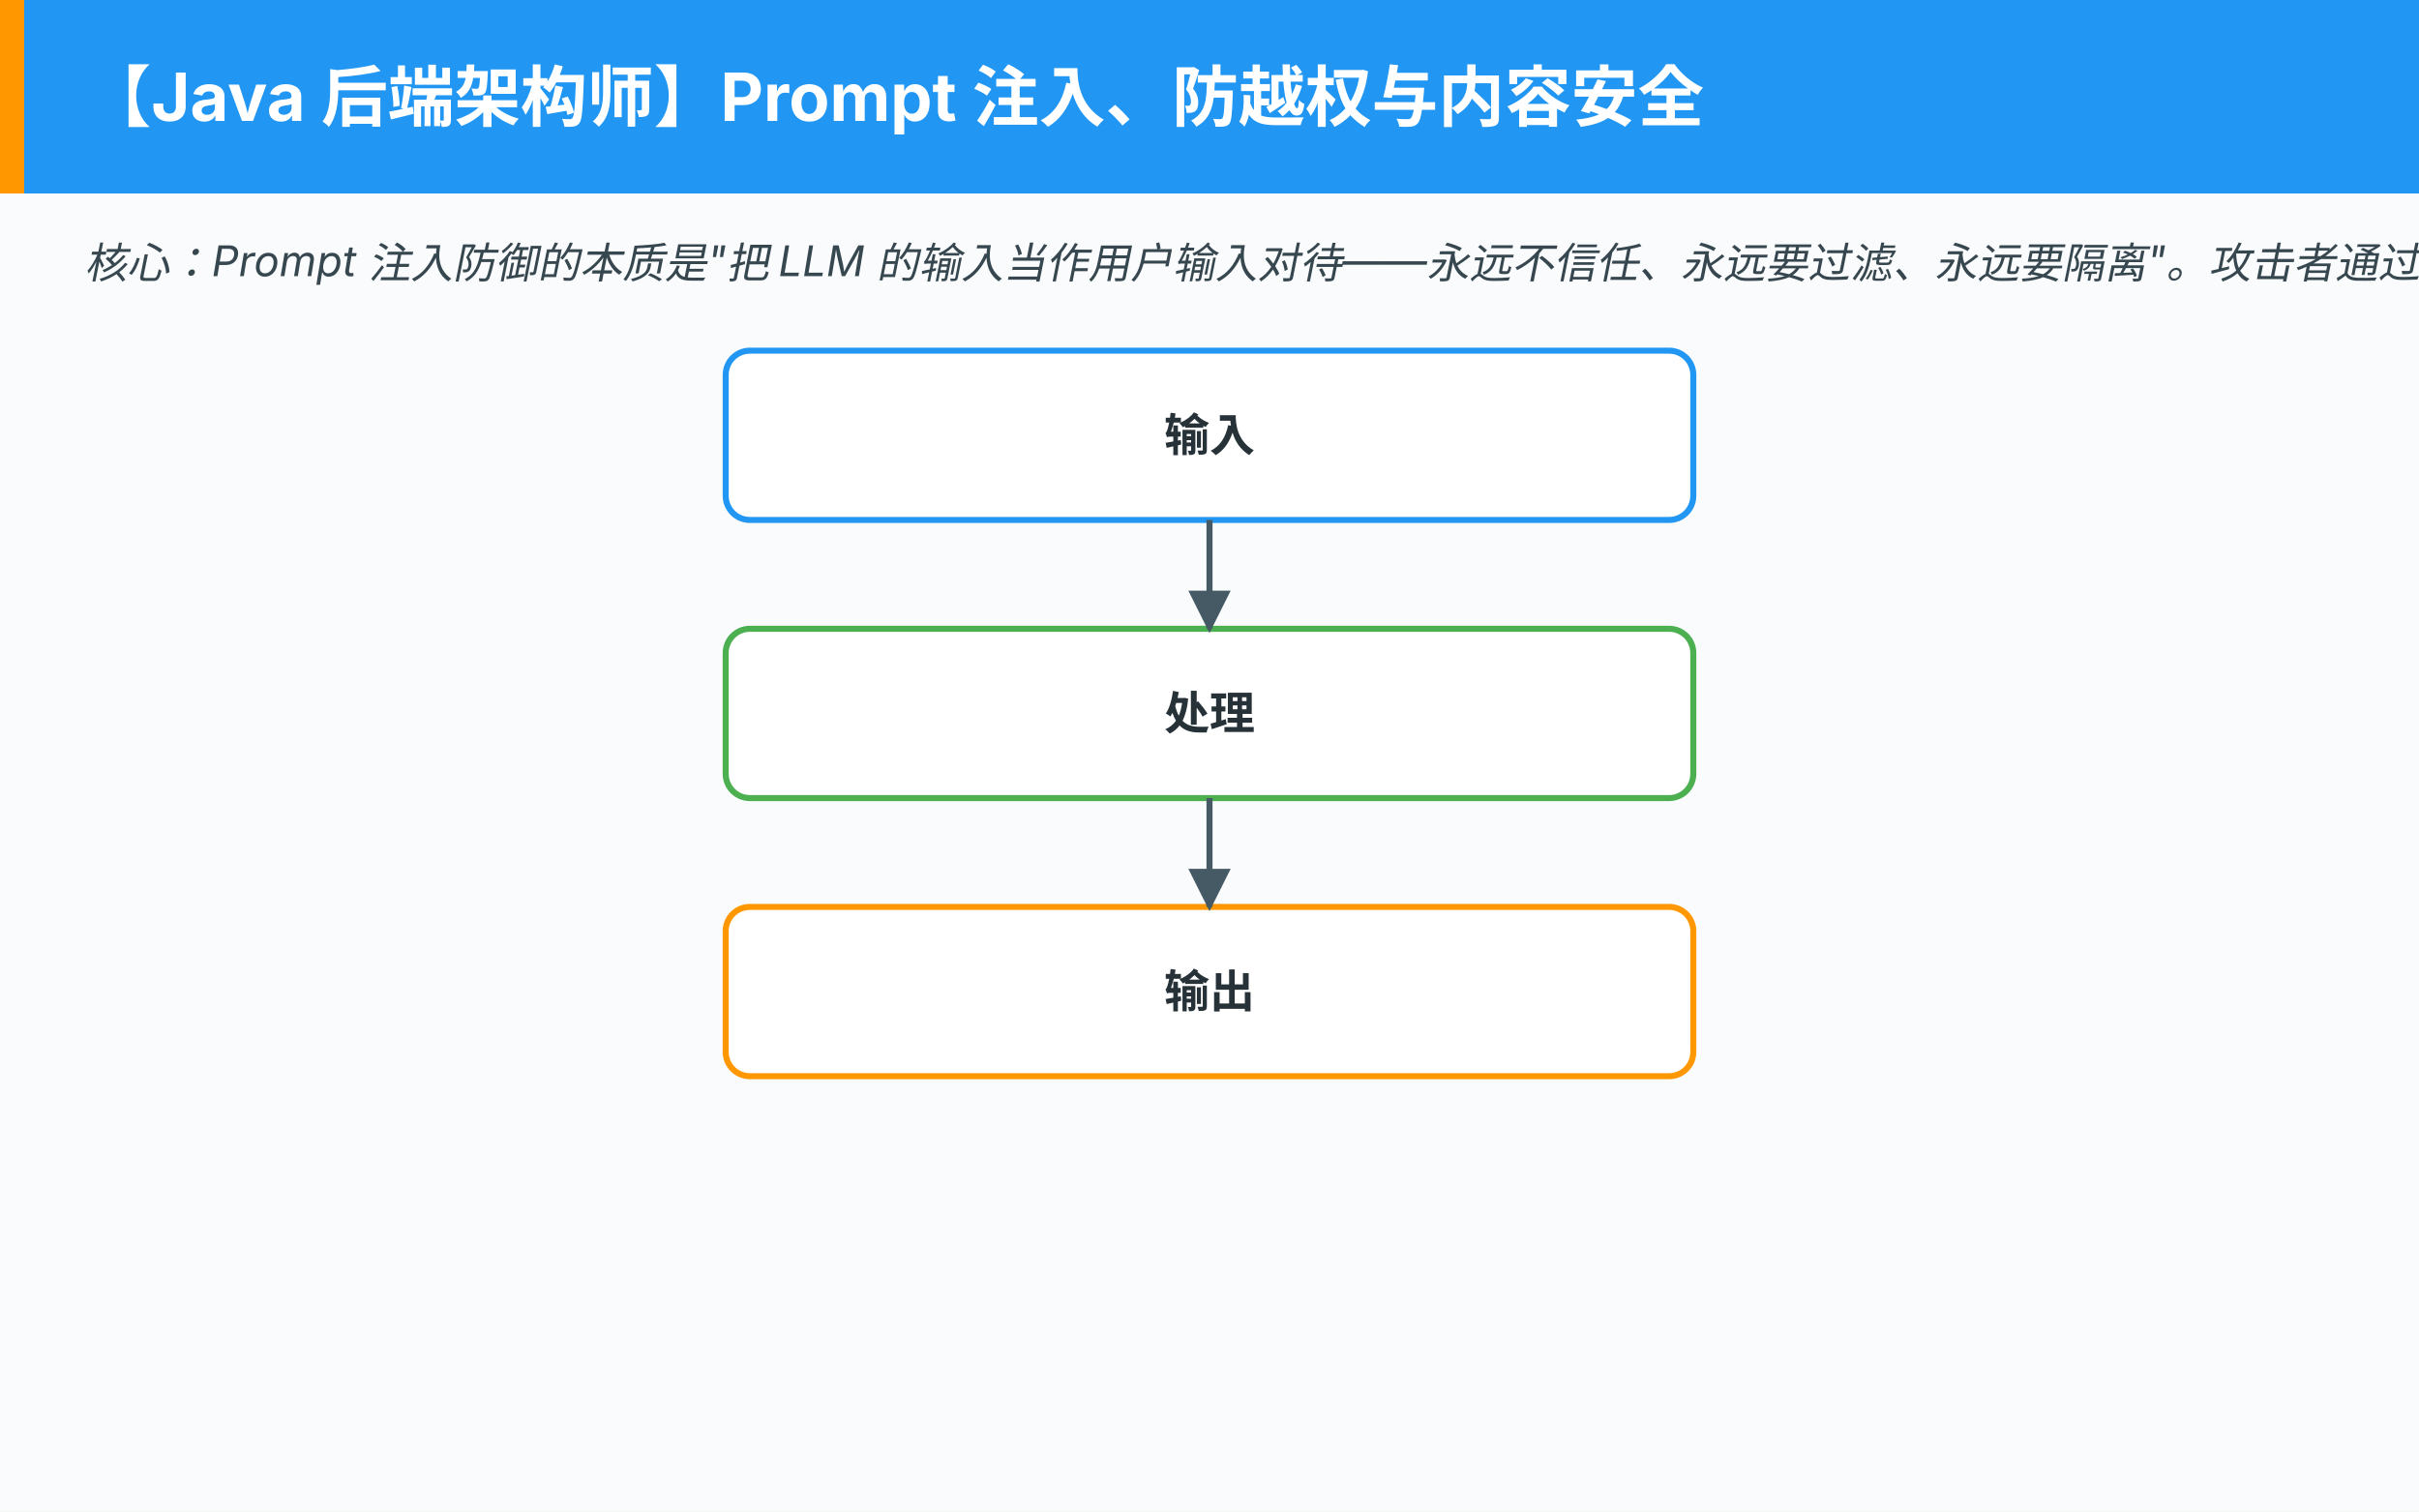
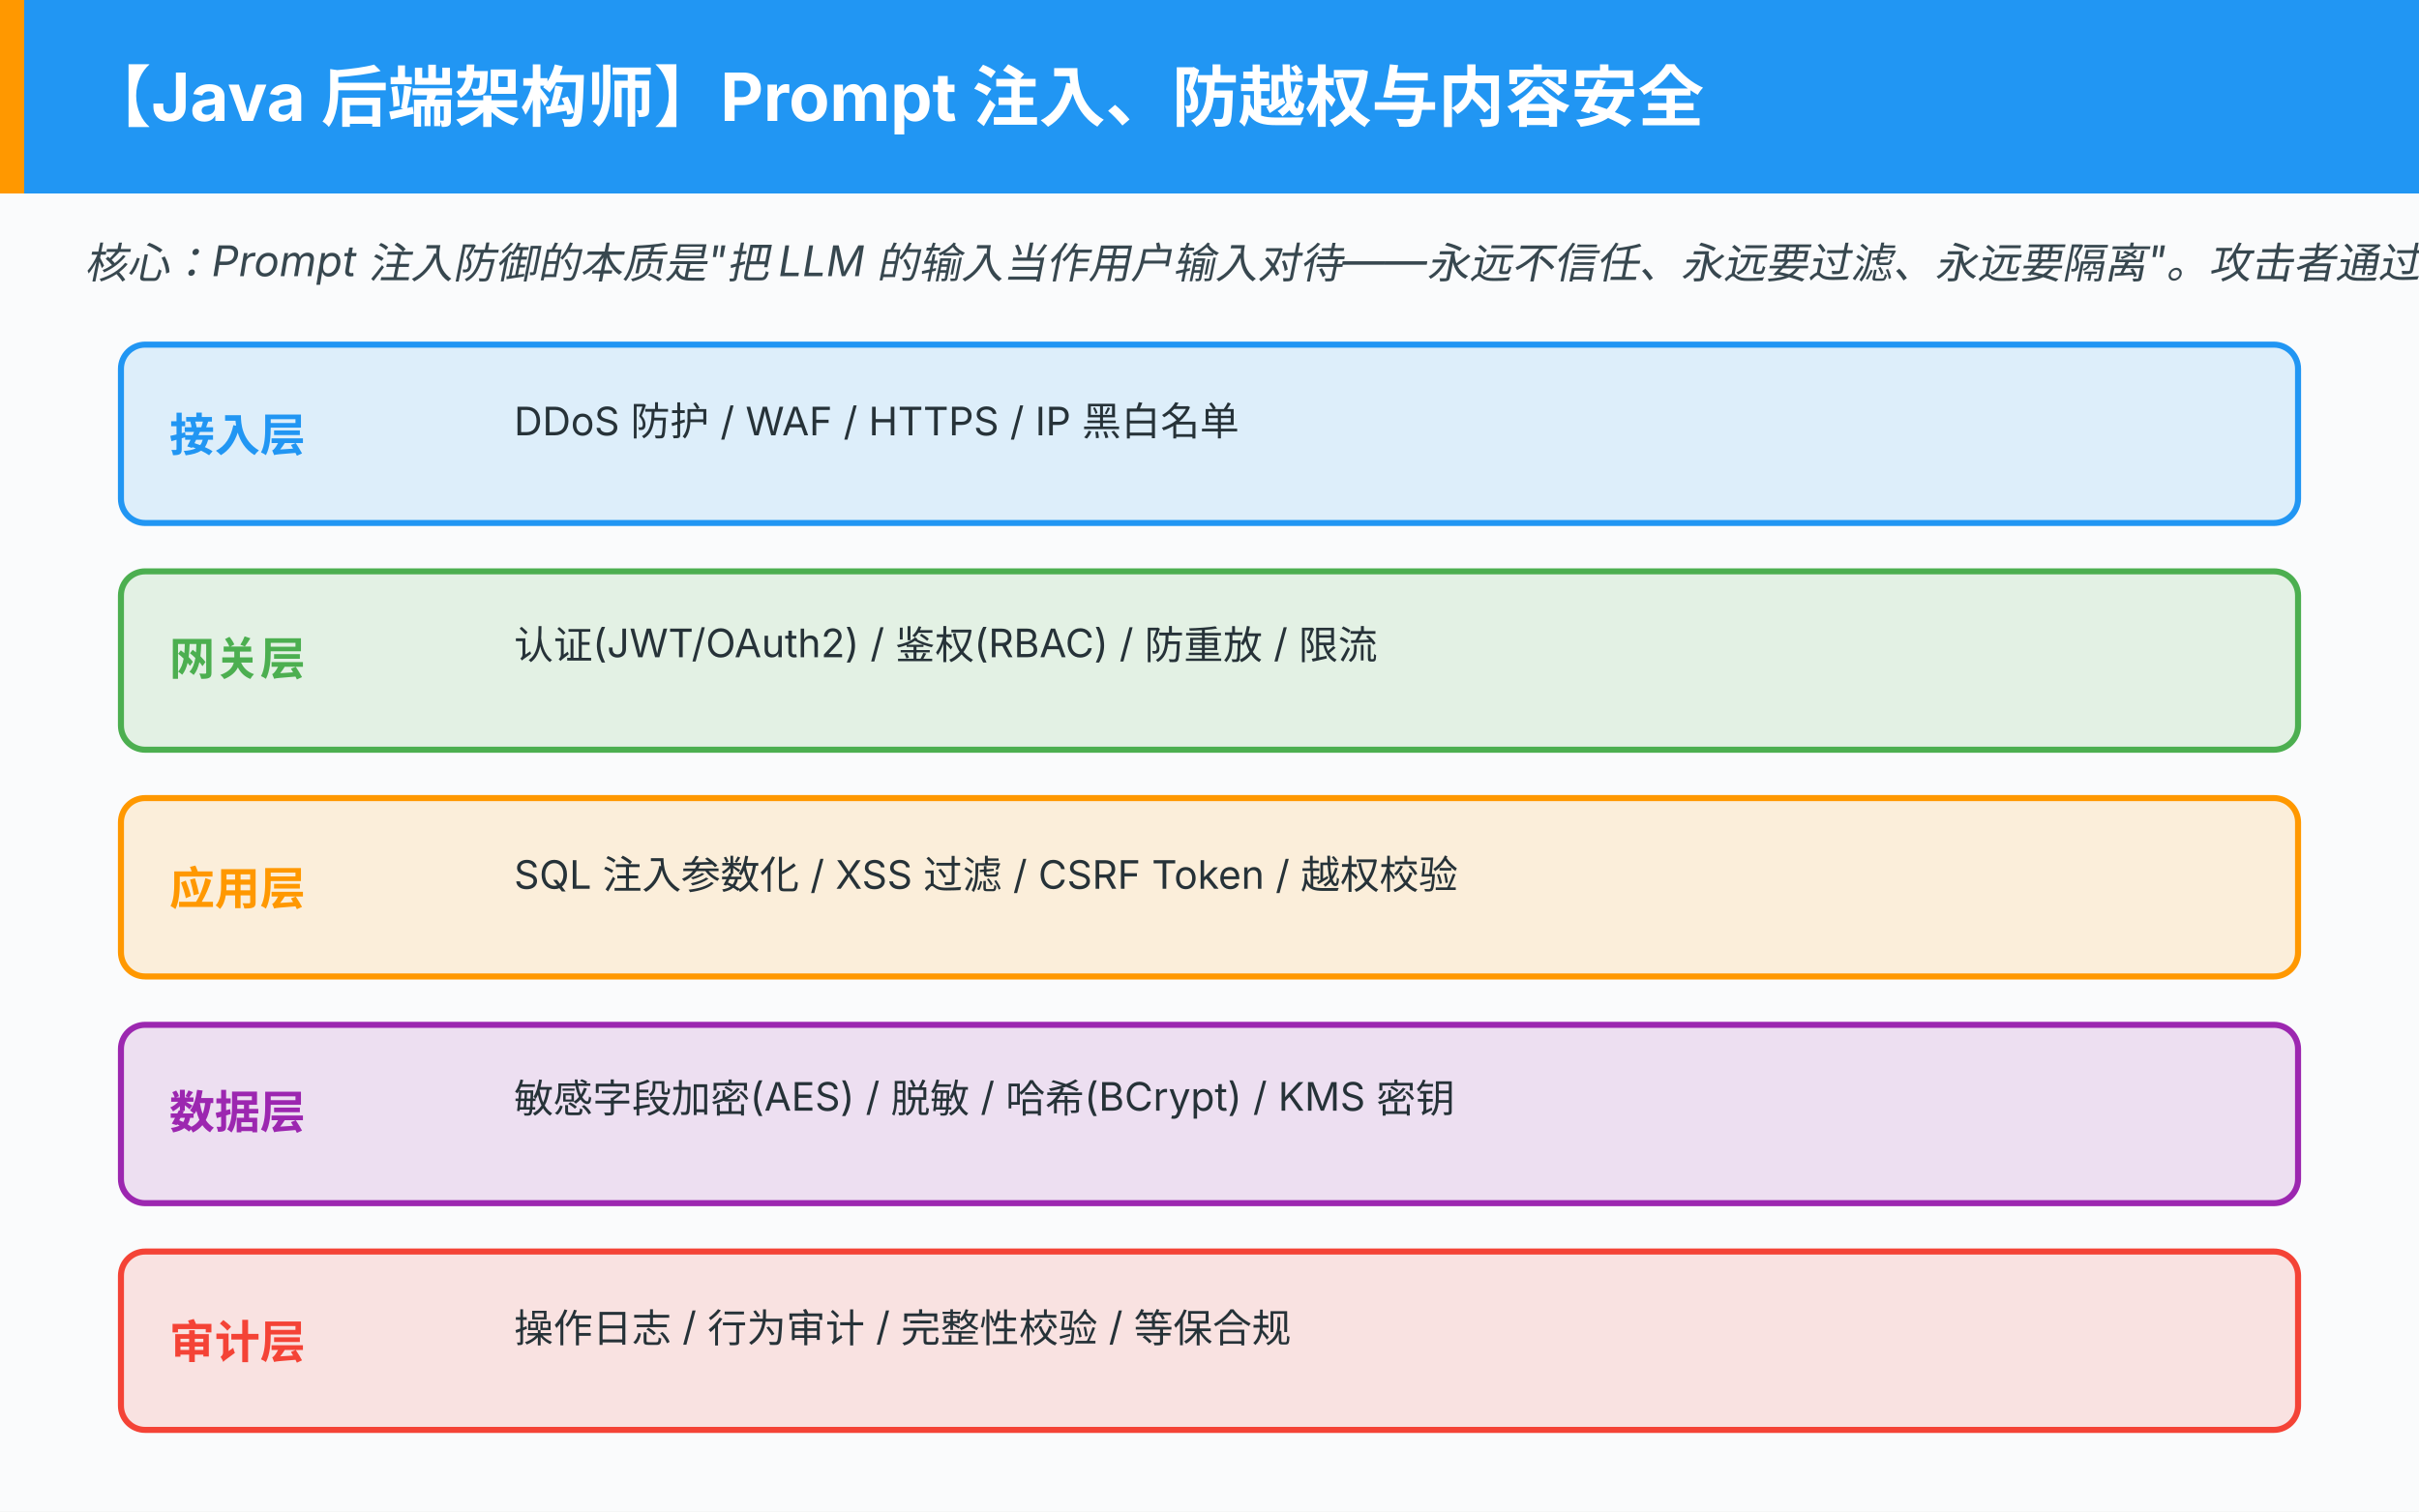
<svg xmlns="http://www.w3.org/2000/svg" viewBox="0 0 800 500" font-family="-apple-system, BlinkMacSystemFont, 'PingFang SC', 'Microsoft YaHei', sans-serif">
  <rect width="800" height="500" fill="#FAFBFC" />
  <rect x="0" y="0" width="800" height="64" fill="#2196F3" />
  <rect x="0" y="0" width="8" height="64" fill="#FF9800" />
  <text x="28" y="40" font-size="22" font-weight="700" fill="#FFFFFF" text-rendering="geometricPrecision">【Java 后端架构师】Prompt 注入、防越权与内容安全</text>
  <text x="28" y="552" font-size="0" />
  <text x="28" y="92" font-size="14" fill="#37474F" font-style="italic">核心：Prompt 注入防御的本质是"把 LLM 的输入当作用户输入对待——永远不信任、永远要过滤、永远要隔离"。攻击者通过"…</text>
-   <defs>
-     <marker id="arrow" viewBox="0 0 10 10" refX="9" refY="5" markerWidth="7" markerHeight="7" orient="auto-start-reverse">
-       <path d="M0,0 L10,5 L0,10 z" fill="#455A64" />
-     </marker>
-     <marker id="arrowG" viewBox="0 0 10 10" refX="9" refY="5" markerWidth="7" markerHeight="7" orient="auto-start-reverse">
-       <path d="M0,0 L10,5 L0,10 z" fill="#4CAF50" />
-     </marker>
-   </defs>
-   <rect x="240" y="116" width="320" height="56" rx="8" fill="#FFFFFF" stroke="#2196F3" stroke-width="2" />
-   <text x="400" y="144" font-size="15" fill="#263238" text-anchor="middle" dominant-baseline="middle" font-weight="600">输入</text>
-   <rect x="240" y="208" width="320" height="56" rx="8" fill="#FFFFFF" stroke="#4CAF50" stroke-width="2" />
-   <text x="400" y="236" font-size="15" fill="#263238" text-anchor="middle" dominant-baseline="middle" font-weight="600">处理</text>
-   <rect x="240" y="300" width="320" height="56" rx="8" fill="#FFFFFF" stroke="#FF9800" stroke-width="2" />
-   <text x="400" y="328" font-size="15" fill="#263238" text-anchor="middle" dominant-baseline="middle" font-weight="600">输出</text>
-   <line x1="400" y1="172" x2="400" y2="208" stroke="#455A64" stroke-width="2" marker-end="url(#arrow)" />
-   <line x1="400" y1="264" x2="400" y2="300" stroke="#455A64" stroke-width="2" marker-end="url(#arrow)" />
+   <rect x="40" y="114" width="720" height="59" rx="8" fill="#2196F322" stroke="#2196F3" stroke-width="2" />
+   <text x="56" y="144" font-size="15" fill="#2196F3" font-weight="700" dominant-baseline="middle">接入层</text>
+   <text x="170" y="144" font-size="13" fill="#263238" dominant="middle">DDoS 防护 / WAF / HTTPS / IP 黑白名单</text>
+   <rect x="40" y="189" width="720" height="59" rx="8" fill="#4CAF5022" stroke="#4CAF50" stroke-width="2" />
+   <text x="56" y="218" font-size="15" fill="#4CAF50" font-weight="700" dominant-baseline="middle">网关层</text>
+   <text x="170" y="218" font-size="13" fill="#263238" dominant="middle">认证(JWT/OAuth2) / 鉴权(RBAC) / 防重放 / 限流</text>
+   <rect x="40" y="264" width="720" height="59" rx="8" fill="#FF980022" stroke="#FF9800" stroke-width="2" />
+   <text x="56" y="294" font-size="15" fill="#FF9800" font-weight="700" dominant-baseline="middle">应用层</text>
+   <text x="170" y="294" font-size="13" fill="#263238" dominant="middle">SQL 注入参数化 / XSS 过滤 / CSRF Token / 越权校验</text>
+   <rect x="40" y="339" width="720" height="59" rx="8" fill="#9C27B022" stroke="#9C27B0" stroke-width="2" />
+   <text x="56" y="368" font-size="15" fill="#9C27B0" font-weight="700" dominant-baseline="middle">数据层</text>
+   <text x="170" y="368" font-size="13" fill="#263238" dominant="middle">敏感字段加密(AES) / 脱敏 / 哈希(BCrypt) / KMS 密钥</text>
+   <rect x="40" y="414" width="720" height="59" rx="8" fill="#f4433622" stroke="#f44336" stroke-width="2" />
+   <text x="56" y="444" font-size="15" fill="#f44336" font-weight="700" dominant-baseline="middle">审计层</text>
+   <text x="170" y="444" font-size="13" fill="#263238" dominant="middle">操作日志 / 行为审计 / 完整性校验 / 等保合规</text>
</svg>
